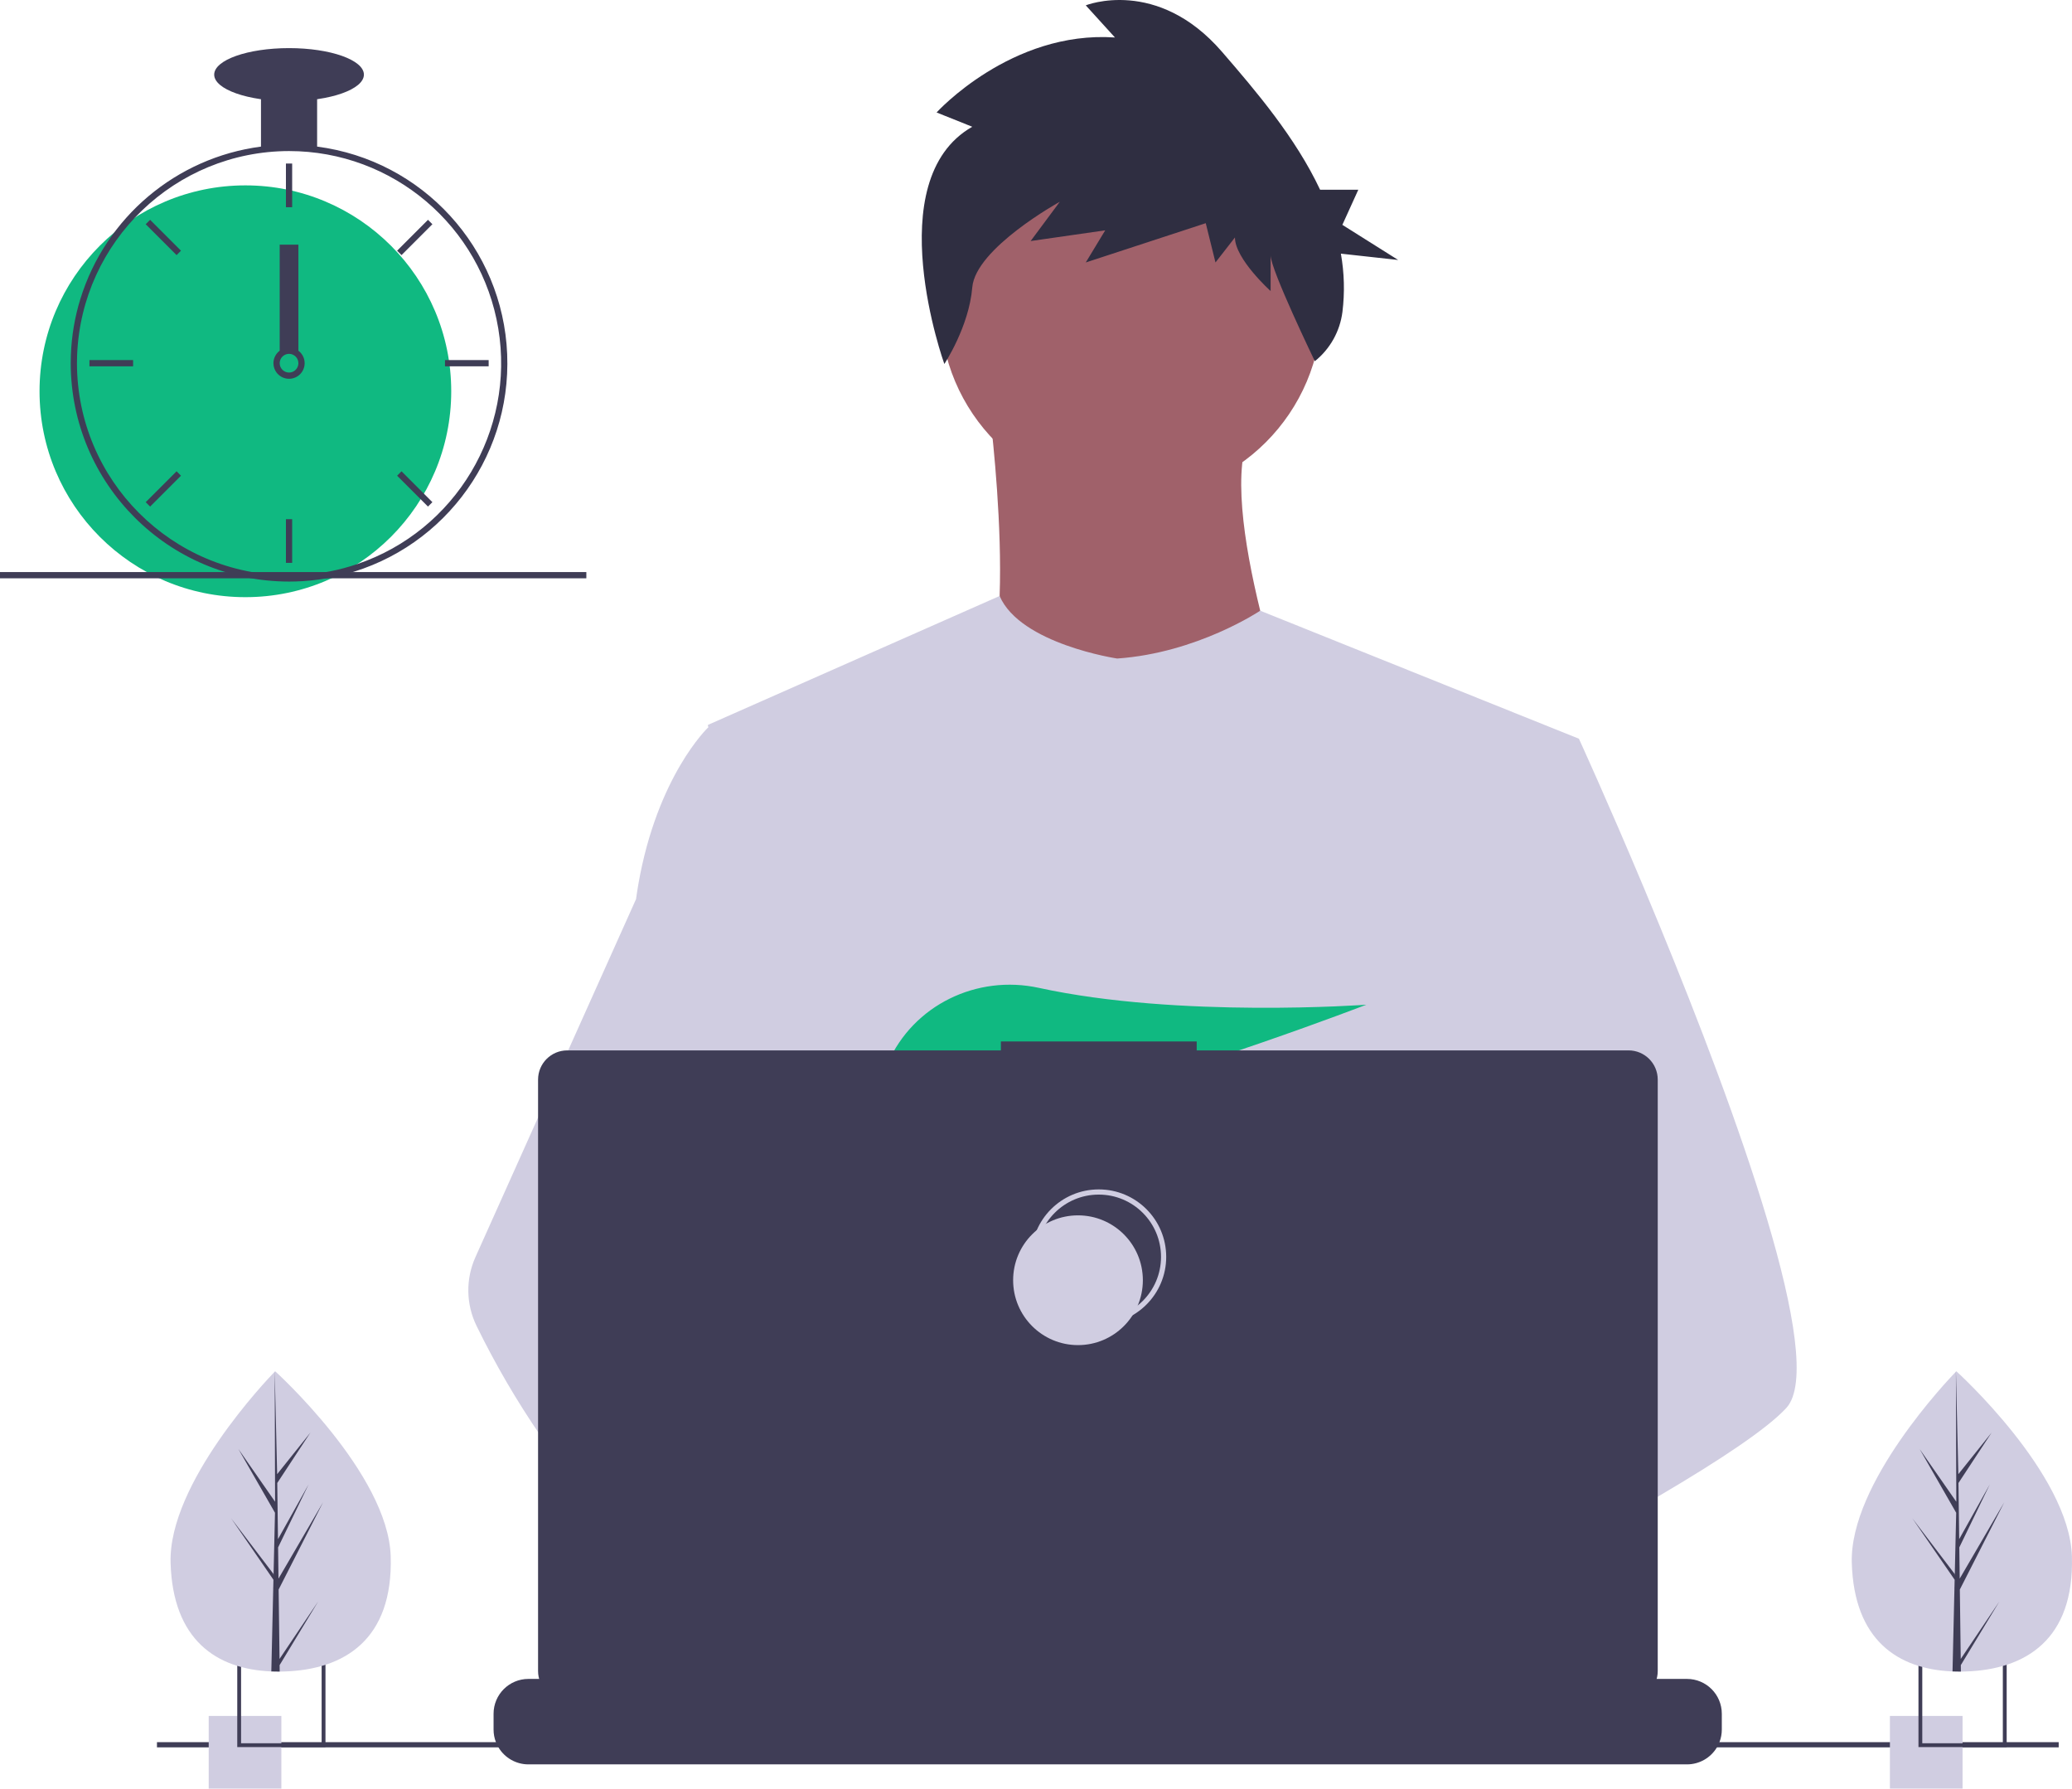
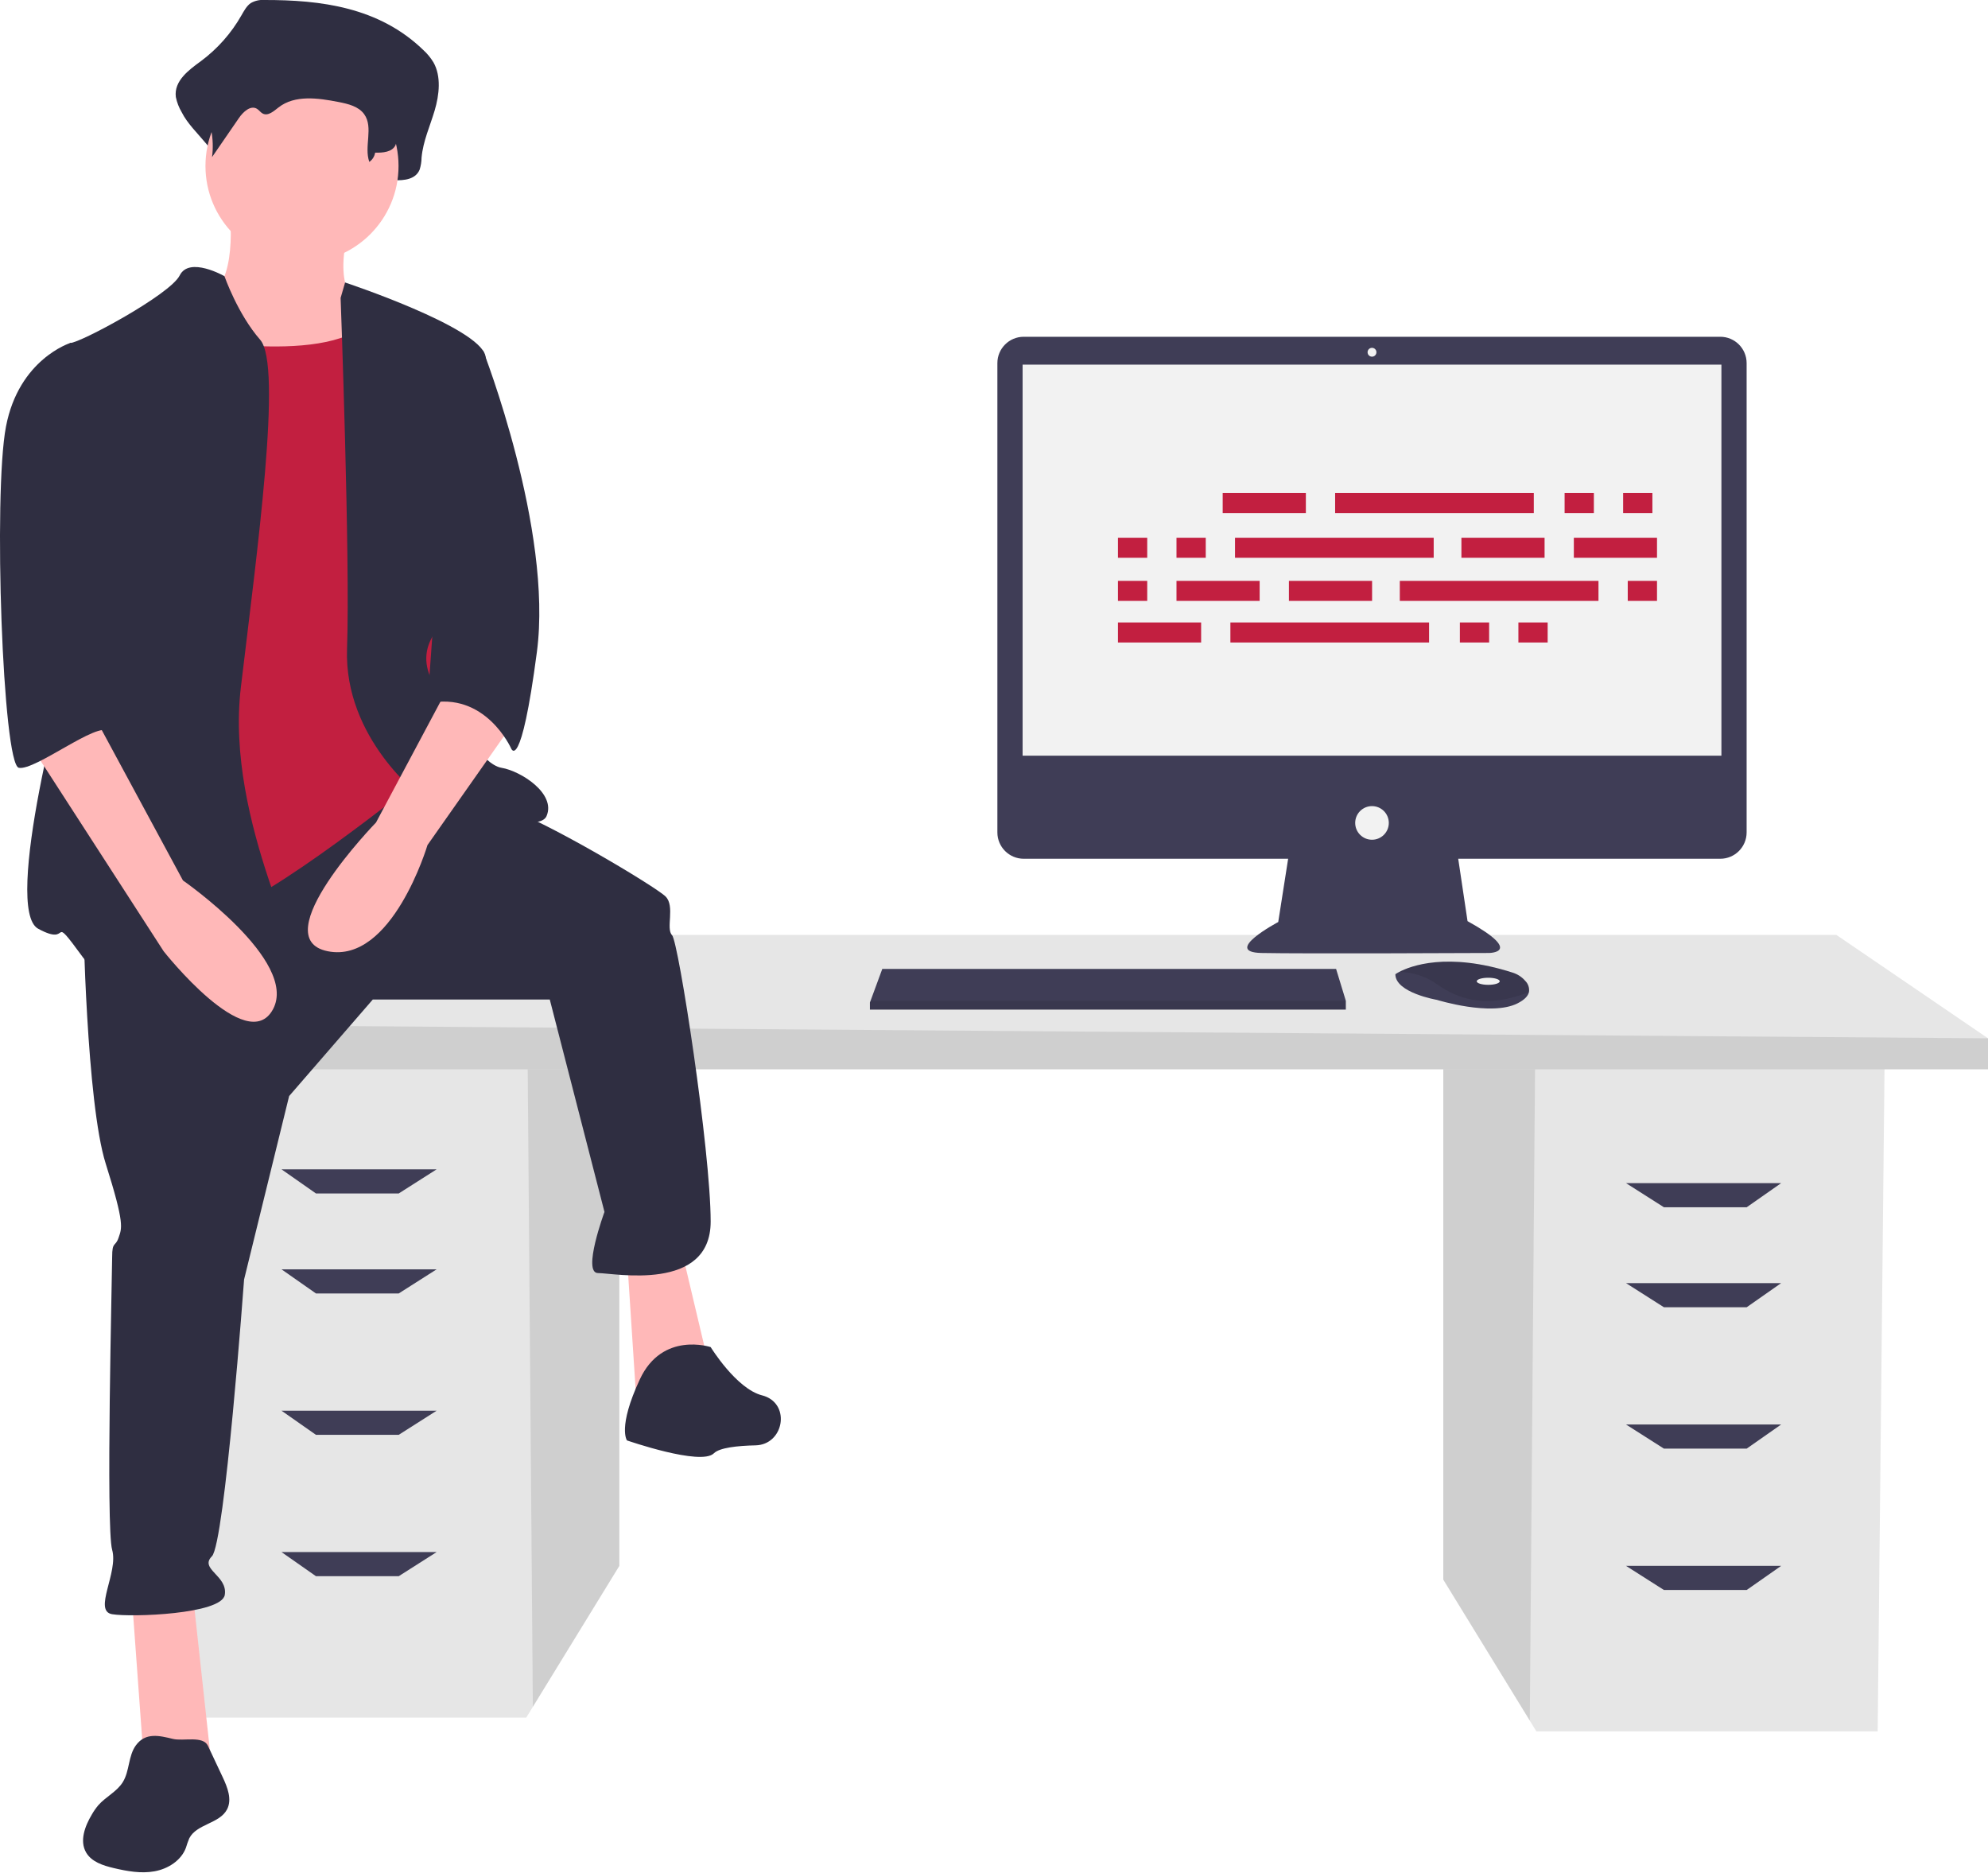
- <svg xmlns="http://www.w3.org/2000/svg" id="b4850822-491f-41e2-90b8-9be7376dfe8f" data-name="Layer 1" width="798.627" height="689.223" viewBox="0 0 798.627 689.223">
-   <circle cx="435.922" cy="118.405" r="73.536" fill="#a0616a" />
-   <path d="M581.722,260.562s13.855,104.443-7.46,116.166,126.823,12.789,126.823,12.789S668.047,298.928,682.968,271.219Z" transform="translate(-200.6864 -105.3887)" fill="#a0616a" />
-   <path d="M809.257,390.045l-12.32,56.1-26.05,118.69-.78,6.5-8.99,75.25-5.98,49.99-4.01,33.58c-24.38,12.53-42.05,21.18-42.05,21.18s-1.52-7.62-3.97-17.37c-17.11,5.13-48.77,13.64-75.6,15.34,9.77,10.89,14.26,21.12,8.17,28.67-18.38,22.76-94.26-24.92-120.8-42.7a71.841,71.841,0,0,0-.7,12.86l-20.31-15.62,2.01-35.94,3.39-60.81,4.26-76.26a80.064,80.064,0,0,1-3.37-10.03c-6.22-22.12-13.77-66.29-19.56-103.33-4.66-29.81-8.16-55-8.9-60.36-.1-.7-.15-1.06-.15-1.06l112.43-49.68c7.99,18.53,45.3,24.1,45.3,24.1,30.91-2.13,55.14-18.43,55.14-18.43Z" transform="translate(-200.6864 -105.3887)" fill="#d0cde1" />
-   <path d="M717.607,730.025s-4.76,1.63-12.5,3.94c-17.11,5.13-48.77,13.64-75.6,15.34-23.1,1.48-42.62-2.08-46.19-17.15-1.53-6.48.64-11.81,5.37-16.19,14.12-13.09,51-17.78,80.25-19.39,8.26-.45,15.9-.66,22.26-.74,10.8-.14,17.88.08,17.88.08l.17.66Z" transform="translate(-200.6864 -105.3887)" fill="#a0616a" />
-   <path d="M575.433,154.235,561.683,148.731s28.749-31.651,68.747-28.898l-11.25-12.385s27.499-11.009,52.498,17.89c13.141,15.191,28.346,33.048,37.825,53.163h14.725l-6.146,13.532,21.509,13.532-22.077-2.431a75.617,75.617,0,0,1,.599,22.445A29.041,29.041,0,0,1,707.48,244.576h0s-17.052-35.296-17.052-40.8V217.537s-13.749-12.385-13.749-20.642L669.179,206.528l-3.75-15.137-46.248,15.137,7.5-12.385-28.749,4.128,11.25-15.137s-32.499,17.89-33.749,33.027c-1.25,15.137-10.762,29.481-10.762,29.481S539.184,174.877,575.433,154.235Z" transform="translate(-200.6864 -105.3887)" fill="#2f2e41" />
-   <path d="M889.187,647.955c-7.49,8.12-26.05,20.35-48.55,33.59-8.37,4.92-17.28,9.99-26.37,15.03-21.69,12.03-44.4,23.95-63.14,33.58-24.38,12.53-42.05,21.18-42.05,21.18s-1.52-7.62-3.97-17.37c-3.28-13.05-8.22-29.92-13.37-37.39-.18-.26-.36-.5-.54-.74-1.5-1.97-3.01-3.12-4.5-3.12l74.42-46.13,32.16-19.94-23.17-55.31-29.06-69.38,17.54-55.81,17.63-56.1h33.04s10.94,23.88,24.93,57.18c2.09,4.98,4.25,10.17,6.45,15.53C869.417,532.755,905.297,630.505,889.187,647.955Z" transform="translate(-200.6864 -105.3887)" fill="#d0cde1" />
-   <path d="M637.677,777.975c-18.38,22.76-94.26-24.92-120.8-42.7-5.78-3.87-9.22-6.32-9.22-6.32l24.28-32.38,7.69-10.25s6.88,3.65,17.05,9.59c.37.22.74.44,1.12.66,8.77,5.15,19.78,11.88,30.89,19.39,15.33,10.37,30.83,22.2,40.82,33.34C639.277,760.195,643.767,770.425,637.677,777.975Z" transform="translate(-200.6864 -105.3887)" fill="#a0616a" />
-   <path d="M556.677,695.915a47.782,47.782,0,0,0-8.1.66c-22.99,3.95-29.77,24.76-31.7,38.7a71.841,71.841,0,0,0-.7,12.86l-20.31-15.62-7.4-5.69c-17.81-6.21-33.68-17.24-47.44-30.25a238.482,238.482,0,0,1-31.95-37.89,334.15,334.15,0,0,1-24.72-42.4,31.184,31.184,0,0,1-.43-26.45l25.15-56.05,36.76-81.92q.405-2.925.89-5.72c7.29-41.8,26.82-60.36,26.82-60.36h14.92l9.98,60.36,12.4,74.99-8.69,28.34-20.08,65.45,19.19,20.84Z" transform="translate(-200.6864 -105.3887)" fill="#d0cde1" />
-   <path d="M573.563,521.195l12.755,14.881c4.739-.904,9.687-1.965,14.784-3.158l-3.663-11.723,8.957,10.45c53.997-13.281,120.927-39.101,120.927-39.101s-72.257,5.298-126.208-6.489c-23.871-5.215-48.431,6.618-58.226,29.002-5.694,13.011-4.799,24.283,15.394,24.283a133.375,133.375,0,0,0,20.353-1.914Z" transform="translate(-200.6864 -105.3887)" fill="#10b981" />
-   <path d="M864.337,765.775v6.07a13.34,13.34,0,0,1-.91,4.87,13.688,13.688,0,0,1-.97,2,13.437,13.437,0,0,1-11.55,6.56h-446.55a13.437,13.437,0,0,1-11.55-6.56,13.682,13.682,0,0,1-.97-2,13.34,13.34,0,0,1-.91-4.87v-6.07a13.426,13.426,0,0,1,13.43-13.43h25.74v-2.83a.559.559,0,0,1,.56-.56h13.43a.559.559,0,0,1,.56.56v2.83h8.39v-2.83a.559.559,0,0,1,.56-.56h13.43a.559.559,0,0,1,.56.56v2.83h8.4v-2.83a.559.559,0,0,1,.56-.56h13.43a.559.559,0,0,1,.56.56v2.83h8.39v-2.83a.559.559,0,0,1,.56-.56h13.43a.559.559,0,0,1,.56.56v2.83h8.39v-2.83a.559.559,0,0,1,.56-.56h13.43a.559.559,0,0,1,.56.56v2.83h8.4v-2.83a.559.559,0,0,1,.56-.56h13.43a.559.559,0,0,1,.56.56v2.83h8.39v-2.83a.559.559,0,0,1,.56-.56h105.2a.559.559,0,0,1,.56.56v2.83h8.4v-2.83a.559.559,0,0,1,.56-.56h13.43a.566.566,0,0,1,.56.56v2.83h8.39v-2.83a.559.559,0,0,1,.56-.56h13.43a.559.559,0,0,1,.56.56v2.83h8.39v-2.83a.559.559,0,0,1,.56-.56h13.43a.559.559,0,0,1,.56.56v2.83h8.4v-2.83a.559.559,0,0,1,.56-.56h13.43a.557.557,0,0,1,.55.56v2.83h8.4v-2.83a.559.559,0,0,1,.56-.56h13.43a.559.559,0,0,1,.56.56v2.83h8.39v-2.83a.559.559,0,0,1,.56-.56h13.43a.559.559,0,0,1,.56.56v2.83h39.17A13.426,13.426,0,0,1,864.337,765.775Z" transform="translate(-200.6864 -105.3887)" fill="#3f3d56" />
-   <rect x="60.5" y="671.326" width="733" height="2" fill="#3f3d56" />
-   <path d="M828.381,510.145H661.938v-3.431H586.466v3.431h-167.129a11.259,11.259,0,0,0-11.259,11.259V749.315a11.259,11.259,0,0,0,11.259,11.259H828.381a11.259,11.259,0,0,0,11.259-11.259V521.404A11.259,11.259,0,0,0,828.381,510.145Z" transform="translate(-200.6864 -105.3887)" fill="#3f3d56" />
-   <circle cx="423.5" cy="484.326" r="25" fill="none" stroke="#d0cde1" stroke-miterlimit="10" stroke-width="2" />
-   <circle cx="415.5" cy="493.326" r="25" fill="#d0cde1" />
-   <rect x="80.446" y="661.223" width="28" height="28" fill="#d0cde1" />
-   <path d="M292.136,744.612v34h34v-34Zm32.52,32.52h-31.05v-31.04h31.05Z" transform="translate(-200.6864 -105.3887)" fill="#3f3d56" />
-   <rect x="728.446" y="661.223" width="28" height="28" fill="#d0cde1" />
-   <path d="M940.136,744.612v34h34v-34Zm32.52,32.52h-31.05v-31.04h31.05Z" transform="translate(-200.6864 -105.3887)" fill="#3f3d56" />
-   <circle cx="94.58" cy="150.773" r="79.34" fill="#10b981" />
-   <path d="M322.915,161.879a85.755,85.755,0,0,0-21.638,0A84.368,84.368,0,0,0,231.662,220.591a83.223,83.223,0,0,0-3.655,21.662c-.036,1.022-.06,2.056-.06,3.089a84.233,84.233,0,0,0,84.149,84.149c1.791,0,3.582-.06,5.349-.168a83.231,83.231,0,0,0,12.334-1.707,84.159,84.159,0,0,0-6.864-165.737Zm15.519,160.857h-.012a80.908,80.908,0,0,1-20.977,4.171c-1.767.12-3.558.18-5.349.18a81.845,81.845,0,0,1-81.745-81.745c0-1.034.024-2.068.06-3.089a81.856,81.856,0,0,1,81.685-78.655,81.749,81.749,0,0,1,26.339,159.138Z" transform="translate(-200.6864 -105.3887)" fill="#3f3d56" />
-   <rect x="110.208" y="63.018" width="2.404" height="16.83" fill="#3f3d56" />
-   <rect x="262.442" y="188.476" width="2.404" height="16.83" transform="translate(-262.6894 138.704) rotate(-45)" fill="#3f3d56" />
-   <rect x="242.373" y="236.928" width="2.404" height="16.83" transform="translate(-202.4538 383.5287) rotate(-90)" fill="#3f3d56" />
-   <rect x="262.442" y="285.379" width="2.404" height="16.83" transform="translate(41.63884 582.5743) rotate(-135)" fill="#3f3d56" />
-   <rect x="359.346" y="188.476" width="2.404" height="16.83" transform="translate(275.5851 485.6705) rotate(-135)" fill="#3f3d56" />
-   <rect x="379.415" y="236.928" width="2.404" height="16.83" transform="translate(-65.41128 520.5713) rotate(-90)" fill="#3f3d56" />
-   <rect x="359.346" y="285.379" width="2.404" height="16.83" transform="translate(-302.8282 235.6077) rotate(-45)" fill="#3f3d56" />
-   <rect x="110.208" y="200.06" width="2.404" height="16.83" fill="#3f3d56" />
-   <path d="M315.703,240.534a6.011,6.011,0,0,0-7.213,0,6.187,6.187,0,0,0-1.719,2.02,6.011,6.011,0,1,0,8.932-2.02Zm-3.606,8.415a3.617,3.617,0,0,1-3.606-3.606,3.671,3.671,0,0,1,.637-2.044,3.603,3.603,0,1,1,2.969,5.65Z" transform="translate(-200.6864 -105.3887)" fill="#3f3d56" />
-   <rect x="100.591" y="35.369" width="21.638" height="21.638" fill="#3f3d56" />
-   <ellipse cx="111.41" cy="28.757" rx="28.851" ry="10.218" fill="#3f3d56" />
-   <rect x="107.803" y="94.273" width="7.213" height="40.872" fill="#3f3d56" />
-   <rect y="220.44" width="226" height="2.404" fill="#3f3d56" />
-   <path d="M351.28,705.143c.933,31.95-17.735,43.659-41.163,44.343q-.816.024-1.625.029-1.63.012-3.228-.054c-21.188-.88-37.96-12.127-38.828-41.84-.898-30.75,37.269-70.703,40.133-73.658l.005-.003c.109-.113.164-.169.164-.169S350.347,673.195,351.28,705.143Z" transform="translate(-200.6864 -105.3887)" fill="#d0cde1" />
-   <path d="M308.43,744.644l14.882-22.131-14.852,24.512.031,2.49q-1.63.012-3.228-.054L306.002,717.449l-.02-.247.027-.048.071-3.025-16.298-23.663,16.279,21.399.058.639.558-24.186-14.077-24.533,14.117,20.284-.147-50.108 0-.167.005.164.934,39.491,12.829-16.041-12.787,19.444.28,21.634,11.806-21.114-11.762,24.295.156,12.03,17.169-29.411-17.117,33.608Z" transform="translate(-200.6864 -105.3887)" fill="#3f3d56" />
-   <path d="M999.28,705.143c.933,31.95-17.735,43.659-41.163,44.343q-.816.024-1.625.029-1.63.012-3.228-.054c-21.188-.88-37.96-12.127-38.828-41.84-.898-30.75,37.269-70.703,40.133-73.658l.005-.003c.109-.113.164-.169.164-.169S998.347,673.195,999.28,705.143Z" transform="translate(-200.6864 -105.3887)" fill="#d0cde1" />
-   <path d="M956.43,744.644l14.882-22.131-14.852,24.512.031,2.49q-1.63.012-3.228-.054L954.002,717.449l-.02-.247.027-.048.071-3.025-16.298-23.663,16.279,21.399.058.639.558-24.186-14.077-24.533,14.117,20.284-.147-50.108 0-.167.005.164.934,39.491,12.829-16.041-12.787,19.444.28,21.634,11.806-21.114-11.762,24.295.156,12.03,17.169-29.411-17.117,33.608Z" transform="translate(-200.6864 -105.3887)" fill="#3f3d56" />
+ <svg xmlns="http://www.w3.org/2000/svg" id="b52d7e2d-d80f-4111-b6ed-d15502ee1edd" data-name="Layer 1" width="711.188" height="669.683" viewBox="0 0 711.188 669.683">
+   <polygon points="516.326 380.018 516.326 565.013 547.27 615.443 549.625 619.279 671.722 619.279 674.189 380.018 516.326 380.018" fill="#e6e6e6" />
+   <polygon points="516.326 380.018 516.326 565.013 547.27 615.443 549.169 380.018 516.326 380.018" opacity="0.1" />
+   <polygon points="221.566 375.084 221.566 560.08 190.622 610.51 188.267 614.345 66.17 614.345 63.703 375.084 221.566 375.084" fill="#e6e6e6" />
+   <polygon points="221.566 375.084 221.566 560.08 190.622 610.51 188.723 375.084 221.566 375.084" opacity="0.1" />
+   <polygon points="711.188 371.385 711.188 382.484 47.67 382.484 47.67 366.451 109.335 334.385 656.923 334.385 711.188 371.385" fill="#e6e6e6" />
+   <polygon points="711.188 371.385 711.188 382.484 47.67 382.484 47.67 366.451 711.188 371.385" opacity="0.1" />
+   <polygon points="142.635 426.883 113.035 426.883 100.702 418.25 156.201 418.25 142.635 426.883" fill="#3f3d56" />
+   <polygon points="142.635 462.649 113.035 462.649 100.702 454.016 156.201 454.016 142.635 462.649" fill="#3f3d56" />
+   <polygon points="142.635 513.215 113.035 513.215 100.702 504.581 156.201 504.581 142.635 513.215" fill="#3f3d56" />
+   <polygon points="142.635 563.78 113.035 563.78 100.702 555.147 156.201 555.147 142.635 563.78" fill="#3f3d56" />
+   <polygon points="595.257 431.816 624.857 431.816 637.19 423.183 581.691 423.183 595.257 431.816" fill="#3f3d56" />
+   <polygon points="595.257 467.582 624.857 467.582 637.19 458.949 581.691 458.949 595.257 467.582" fill="#3f3d56" />
+   <polygon points="595.257 518.148 624.857 518.148 637.19 509.515 581.691 509.515 595.257 518.148" fill="#3f3d56" />
+   <polygon points="595.257 568.713 624.857 568.713 637.19 560.08 581.691 560.08 595.257 568.713" fill="#3f3d56" />
+   <path d="M859.82,235.615H610.634a9.423,9.423,0,0,0-9.424,9.424V412.897a9.423,9.423,0,0,0,9.424,9.424h94.593l-3.544,22.626s-20.253,10.759-6.013,11.076,81.328,0,81.328,0,12.974,0-7.595-11.392l-3.334-22.31h93.75a9.423,9.423,0,0,0,9.424-9.424V245.039A9.423,9.423,0,0,0,859.82,235.615Z" transform="translate(-244.406 -115.1587)" fill="#3f3d56" />
+   <rect x="365.823" y="130.424" width="249.996" height="139.871" fill="#f2f2f2" />
+   <circle cx="490.821" cy="125.994" r="1.582" fill="#f2f2f2" />
+   <circle cx="490.821" cy="294.346" r="6.013" fill="#f2f2f2" />
+   <polygon points="481.452 357.952 481.452 361.117 311.202 361.117 311.202 358.585 311.436 357.952 315.632 346.56 477.971 346.56 481.452 357.952" fill="#3f3d56" />
+   <path d="M791.376,470.013c-.31,1.326-1.481,2.725-4.127,4.047-9.493,4.747-28.797-1.266-28.797-1.266s-14.873-2.532-14.873-9.177a11.866,11.866,0,0,1,1.304-.775c3.991-2.112,17.225-7.322,40.691.221a9.786,9.786,0,0,1,4.46,2.923A4.667,4.667,0,0,1,791.376,470.013Z" transform="translate(-244.406 -115.1587)" fill="#3f3d56" />
+   <path d="M791.376,470.013c-11.62,4.452-21.977,4.785-32.607-2.598a23.343,23.343,0,0,0-13.886-4.573c3.991-2.112,17.225-7.322,40.691.221a9.786,9.786,0,0,1,4.46,2.923A4.667,4.667,0,0,1,791.376,470.013Z" transform="translate(-244.406 -115.1587)" opacity="0.1" />
+   <ellipse cx="532.4" cy="350.99" rx="4.114" ry="1.266" fill="#f2f2f2" />
+   <polygon points="481.452 357.952 481.452 361.117 311.202 361.117 311.202 358.585 311.436 357.952 481.452 357.952" opacity="0.1" />
+   <path d="M339.068,115.159a8.554,8.554,0,0,0-4.961,1.108c-1.476,1.011-2.406,2.782-3.356,4.429a52.986,52.986,0,0,1-14.434,16.305c-4.289,3.142-9.742,7.06-9.008,12.853a17.372,17.372,0,0,0,2.091,5.426c3.957,7.987,14.754,14.159,13.692,23.273,3.931-6.581-1.327-9.835,2.604-16.416,1.872-3.134,5.124-6.672,7.951-4.704.946.659,1.568,1.841,2.553,2.419,2.351,1.38,4.853-1.258,6.934-3.126,7.177-6.443,17.383-4.755,26.314-2.747,4.216.948,8.847,2.191,11.34,6.221,3.277,5.298-3.113,11.02-4.728,17.01a3.264,3.264,0,0,0,3.503,4.062c2.68-.264,5.854-.481,6.013-1.657,3.372.12,7.503-.262,8.947-3.772a14.762,14.762,0,0,0,.693-4.293c.53-5.897,3.033-11.277,4.691-16.89s2.379-12.191-.419-17.167a19.864,19.864,0,0,0-3.666-4.456C379.94,117.67,359.063,115.136,339.068,115.159Z" transform="translate(-244.406 -115.1587)" fill="#2f2e41" />
+   <path d="M326.544,190.064s3.453,28.778-9.209,31.081,11.511,41.441,11.511,41.441l57.557,6.907-13.814-46.045s-9.209-3.453-3.453-26.476S326.544,190.064,326.544,190.064Z" transform="translate(-244.406 -115.1587)" fill="#ffb8b8" />
+   <polygon points="47.028 569.318 51.633 632.631 75.806 632.631 68.9 569.318 47.028 569.318" fill="#ffb8b8" />
+   <polygon points="224.303 449.6 227.756 502.552 254.233 491.041 243.872 447.298 224.303 449.6" fill="#ffb8b8" />
+   <path d="M274.167,442.738s1.151,66.766,8.058,88.637,5.756,23.023,4.605,26.476-2.302,1.151-2.302,6.907-2.302,96.695,0,104.753-6.907,21.872,0,23.023,39.139,0,40.29-6.907-9.209-9.209-4.605-13.814,11.511-98.998,11.511-98.998l16.116-65.615,29.93-34.534H441.082l19.569,75.975s-8.058,21.872-2.302,21.872,40.29,6.907,40.29-18.418S487.127,451.947,484.825,449.645s1.151-10.36-2.302-13.814-43.743-27.627-58.708-32.232S387.857,393.515,387.857,393.515Z" transform="translate(-244.406 -115.1587)" fill="#2f2e41" />
+   <path d="M498.639,596.991s-17.267-5.756-25.325,11.511-4.605,21.872-4.605,21.872,26.476,9.209,31.081,4.605c2.003-2.003,8.365-2.699,14.913-2.846,9.973-.224,12.626-14.333,3.207-17.619q-.421-.147-.853-.255C507.848,611.955,498.639,596.991,498.639,596.991Z" transform="translate(-244.406 -115.1587)" fill="#2f2e41" />
+   <circle cx="108.038" cy="59.365" r="34.534" fill="#ffb8b8" />
+   <path d="M307.55,235.534s56.406,11.511,70.219-6.907,19.569,51.801,19.569,51.801l6.907,73.673-10.36,40.29s-54.103,43.743-71.37,47.197-43.743,5.756-43.743,5.756,8.058-127.776,8.058-130.078S307.55,235.534,307.55,235.534Z" transform="translate(-244.406 -115.1587)" fill="#c21f40" />
+   <path d="M324.704,213.945s-12.55-7.189-16.003-.282S273.016,237.836,269.562,237.836s6.907,95.544,2.302,107.056S245.389,440.436,258.051,447.343s3.453-6.907,16.116,10.36,74.824,17.267,78.277,10.36-27.627-58.708-21.872-107.056,14.965-115.114,6.907-124.323S324.704,213.945,324.704,213.945Z" transform="translate(-244.406 -115.1587)" fill="#2f2e41" />
+   <path d="M366.258,221.72l1.603-5.518s47.895,15.878,50.198,26.238,1.151,82.882-6.907,88.637-19.569,14.965-11.511,28.778,17.267,28.778,24.174,29.93,19.569,9.209,16.116,17.267-44.894-6.907-44.894-6.907-27.627-20.72-26.476-52.952S366.258,221.72,366.258,221.72Z" transform="translate(-244.406 -115.1587)" fill="#2f2e41" />
+   <path d="M406.548,357.554l-27.627,51.801s-40.29,41.441-17.267,46.045,35.685-37.987,35.685-37.987l29.93-42.592Z" transform="translate(-244.406 -115.1587)" fill="#ffb8b8" />
+   <path d="M340.75,124.195a7.838,7.838,0,0,0-4.039.783,9.413,9.413,0,0,0-2.732,3.131,39.773,39.773,0,0,1-11.75,11.524c-3.491,2.221-7.93,4.99-7.333,9.084a11.359,11.359,0,0,0,1.702,3.835,30.163,30.163,0,0,1,3.665,18.801l9.6-13.954c1.524-2.215,4.171-4.715,6.472-3.324.77.466,1.276,1.301,2.078,1.71,1.914.975,3.95-.889,5.644-2.21,5.842-4.554,14.15-3.361,21.421-1.942,3.432.67,7.202,1.549,9.231,4.397,3.372,4.733-.149,11.572,1.819,17.04a5.023,5.023,0,0,0,2.079-3.317c2.745.085,6.107-.185,7.283-2.666a9.188,9.188,0,0,0,.564-3.034c.432-4.168,2.469-7.971,3.819-11.938s1.937-8.616-.341-12.133a14.681,14.681,0,0,0-2.984-3.149C374.022,125.97,357.027,124.178,340.75,124.195Z" transform="translate(-244.406 -115.1587)" fill="#2f2e41" />
+   <path d="M406.548,237.836l10.725,2.847s24.96,63.919,19.204,107.662-9.209,34.534-9.209,34.534-9.209-20.72-29.93-16.116Z" transform="translate(-244.406 -115.1587)" fill="#2f2e41" />
+   <path d="M293.029,739.422c-2.776,3.772-2.219,9.165-4.678,13.151-2.131,3.455-6.148,5.267-8.814,8.329a22.326,22.326,0,0,0-2.266,3.26c-2.473,4.143-4.483,9.452-2.048,13.616,1.959,3.35,6.078,4.66,9.855,5.552,4.774,1.128,9.734,2.031,14.564,1.169s9.549-3.819,11.271-8.412a32.5,32.5,0,0,1,1.205-3.401c2.617-5.153,10.827-5.209,13.506-10.33,1.875-3.584.151-7.916-1.571-11.576l-5.261-11.177c-1.746-3.709-8.824-1.576-12.513-2.465C301.465,735.978,296.491,734.701,293.029,739.422Z" transform="translate(-244.406 -115.1587)" fill="#2f2e41" />
+   <path d="M254.598,380.577l48.348,74.824s29.93,37.987,39.139,20.72-32.232-46.045-32.232-46.045L278.772,372.519Z" transform="translate(-244.406 -115.1587)" fill="#ffb8b8" />
+   <path d="M278.772,240.138,269.562,237.836s-18.418,5.756-23.023,29.93-1.151,120.869,4.605,122.02,28.427-16.837,32.056-13.023-7.882-15.756-4.429-26.116S278.772,240.138,278.772,240.138Z" transform="translate(-244.406 -115.1587)" fill="#2f2e41" />
+   <g id="f3c2397c-d780-4cc6-97d8-1503d8277a2c" data-name="Group 13">
+     <rect id="ad41612f-86f7-46b2-a964-3a5da7bcf3cf" data-name="Rectangle 55" x="437.407" y="176.363" width="29.752" height="7.163" fill="#c21f40" />
+     <rect id="b9a0b375-cc2a-4c59-8850-661af54e4f62" data-name="Rectangle 56" x="559.722" y="176.363" width="10.468" height="7.163" fill="#c21f40" />
+     <rect id="e174c2ab-9bc5-41ec-b37c-b06fbf8a9878" data-name="Rectangle 57" x="580.659" y="176.363" width="10.468" height="7.163" fill="#c21f40" />
+     <rect id="ba2479ac-4c7d-43b4-a028-73b1e20e4002" data-name="Rectangle 58" x="477.628" y="176.363" width="71.075" height="7.163" fill="#c21f40" />
+     <rect id="ac60ef86-00f2-480b-8171-28b6fdfc1958" data-name="Rectangle 59" x="399.941" y="222.644" width="29.752" height="7.163" fill="#c21f40" />
+     <rect id="b3d8298d-cd65-487a-8b19-4cee946356e7" data-name="Rectangle 60" x="522.256" y="222.644" width="10.468" height="7.163" fill="#c21f40" />
+     <rect id="ed27f15f-f0c4-4569-8330-a6688f8e356c" data-name="Rectangle 61" x="543.193" y="222.644" width="10.468" height="7.163" fill="#c21f40" />
+     <rect id="f685c005-adaf-4d60-acda-005b037d82a6" data-name="Rectangle 62" x="440.162" y="222.644" width="71.075" height="7.163" fill="#c21f40" />
+     <rect id="eca7c7fc-83f8-48ca-a588-6606db47af3f" data-name="Rectangle 63" x="522.807" y="192.341" width="29.752" height="7.163" fill="#c21f40" />
+     <rect id="a71b5b2f-f8b9-481d-a301-5e3357e5fe42" data-name="Rectangle 64" x="563.028" y="192.341" width="29.752" height="7.163" fill="#c21f40" />
+     <rect id="abb3a25a-f854-41fc-8391-e6ad9fbe2417" data-name="Rectangle 66" x="399.941" y="192.341" width="10.468" height="7.163" fill="#c21f40" />
+     <rect id="add2b425-b775-4eb5-9c25-8c4c14f957c9" data-name="Rectangle 67" x="420.878" y="192.341" width="10.468" height="7.163" fill="#c21f40" />
+     <rect id="b7159612-3b84-4b0b-a885-612eaab04c06" data-name="Rectangle 68" x="441.815" y="192.341" width="71.075" height="7.163" fill="#c21f40" />
+     <rect id="edfc7301-4de5-47dc-80e2-1ae2da982d6d" data-name="Rectangle 69" x="461.099" y="207.768" width="29.752" height="7.163" fill="#c21f40" />
+     <rect id="e1009f91-6275-4375-80fa-0d778e331fdc" data-name="Rectangle 70" x="420.878" y="207.768" width="29.752" height="7.163" fill="#c21f40" />
+     <rect id="a060fb9f-1f1a-4862-9a69-16dd49199e18" data-name="Rectangle 71" x="399.941" y="207.768" width="10.468" height="7.163" fill="#c21f40" />
+     <rect id="b6754d5f-104f-449c-b9a9-cf9ac82bf5fe" data-name="Rectangle 73" x="582.312" y="207.768" width="10.468" height="7.163" fill="#c21f40" />
+     <rect id="e6ed1ccd-2cfd-450f-a339-07df3a1ee6bb" data-name="Rectangle 74" x="500.768" y="207.768" width="71.075" height="7.163" fill="#c21f40" />
+   </g>
</svg>
